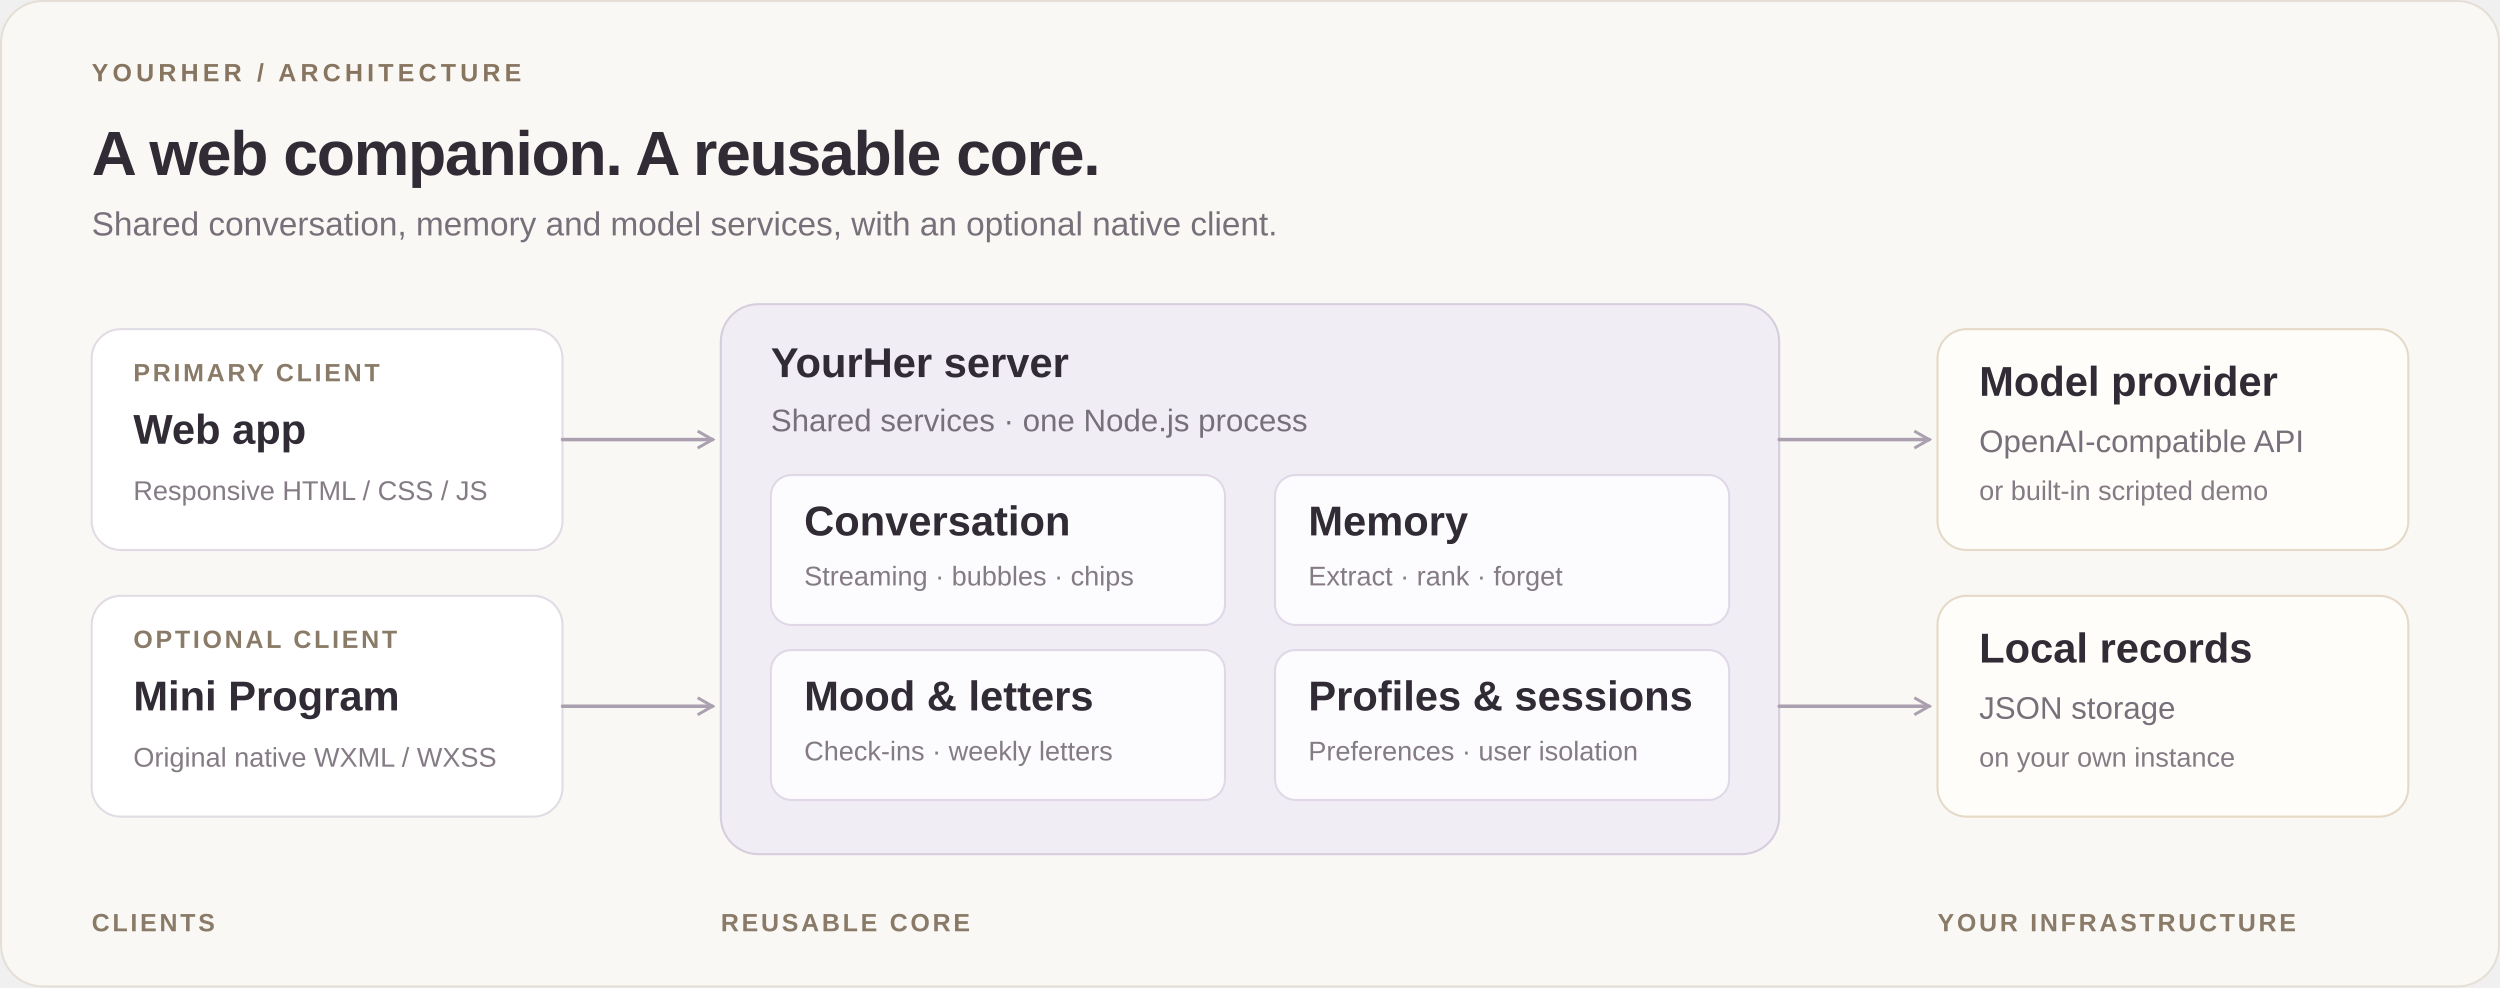
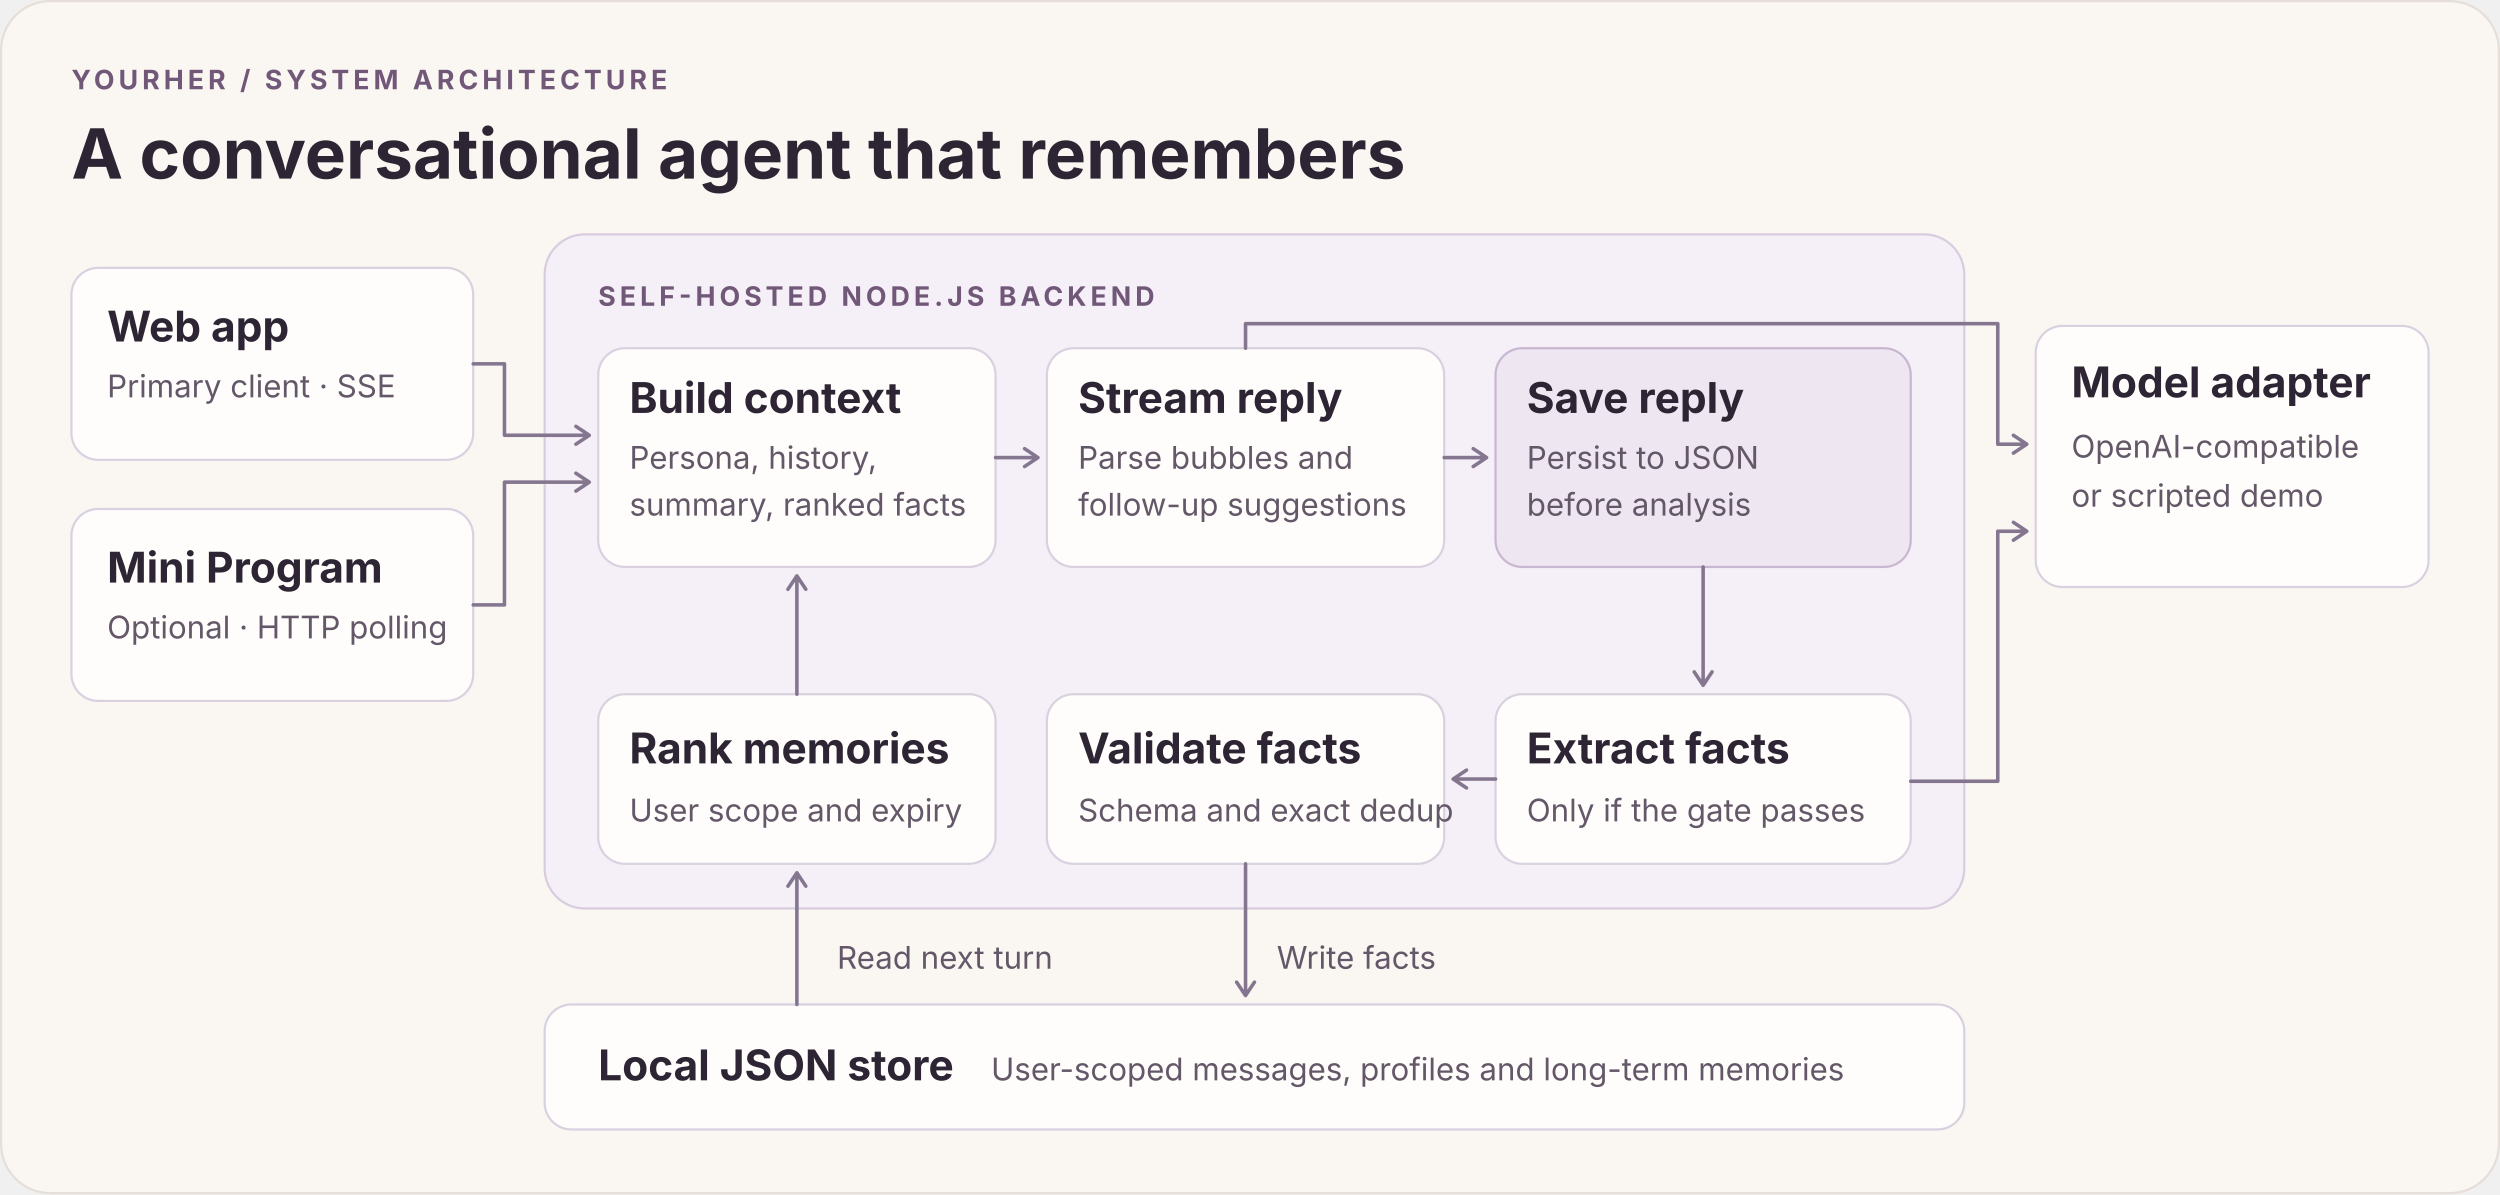
- <svg xmlns="http://www.w3.org/2000/svg" width="1200" height="474" viewBox="0 0 1200 474" role="img" aria-labelledby="title desc">
-   <style>text{font-family:-apple-system,BlinkMacSystemFont,"Segoe UI",Arial,sans-serif;fill:#302b35}.eyebrow{font-size:12px;font-weight:700;letter-spacing:2px;fill:#87755f}.title{font-size:30px;font-weight:650;letter-spacing:-.6px}.sub{font-size:16px;fill:#776f79}.label{font-size:20px;font-weight:600}.body{font-size:15px;fill:#776f79}.small{font-size:13px;fill:#847b84}.kicker{font-size:12px;fill:#8a7b68;letter-spacing:1.3px;font-weight:600}.line{fill:none;stroke:#aaa0b0;stroke-width:1.7;stroke-linecap:round;stroke-linejoin:round}</style>
-   <defs>
-     <marker id="arrow" viewBox="0 0 10 10" refX="8" refY="5" markerWidth="6" markerHeight="6" orient="auto-start-reverse">
-       <path d="M1 1L8 5L1 9" fill="none" stroke="#aaa0b0" stroke-width="1.4" />
-     </marker>
-   </defs>
-   <rect x="0.5" y="0.5" width="1199" height="473" rx="20" fill="#faf8f5" stroke="#e5dfd7" />
-   <text x="44" y="39" class="eyebrow">YOURHER / ARCHITECTURE</text>
-   <text x="44" y="84" class="title">A web companion. A reusable core.</text>
-   <text x="44" y="113" class="sub">Shared conversation, memory and model services, with an optional native client.</text>
-   <rect x="44" y="158" width="226" height="106" rx="14" fill="#fff" stroke="#e1dce4" />
-   <text x="64" y="183" class="kicker">PRIMARY CLIENT</text>
-   <text x="64" y="213" class="label">Web app</text>
-   <text x="64" y="240" class="small">Responsive HTML / CSS / JS</text>
-   <rect x="44" y="286" width="226" height="106" rx="14" fill="#fff" stroke="#e1dce4" />
-   <text x="64" y="311" class="kicker">OPTIONAL CLIENT</text>
-   <text x="64" y="341" class="label">Mini Program</text>
-   <text x="64" y="368" class="small">Original native WXML / WXSS</text>
-   <rect x="346" y="146" width="508" height="264" rx="18" fill="#f1edf5" stroke="#d6cddd" />
-   <text x="370" y="181" class="label">YourHer server</text>
-   <text x="370" y="207" class="body">Shared services · one Node.js process</text>
-   <rect x="370" y="228" width="218" height="72" rx="10" fill="#fcfbfd" stroke="#e0d8e7" />
-   <text x="386" y="257" class="label">Conversation</text>
-   <text x="386" y="281" class="small">Streaming · bubbles · chips</text>
-   <rect x="612" y="228" width="218" height="72" rx="10" fill="#fcfbfd" stroke="#e0d8e7" />
-   <text x="628" y="257" class="label">Memory</text>
-   <text x="628" y="281" class="small">Extract · rank · forget</text>
-   <rect x="370" y="312" width="218" height="72" rx="10" fill="#fcfbfd" stroke="#e0d8e7" />
-   <text x="386" y="341" class="label">Mood &amp; letters</text>
-   <text x="386" y="365" class="small">Check-ins · weekly letters</text>
-   <rect x="612" y="312" width="218" height="72" rx="10" fill="#fcfbfd" stroke="#e0d8e7" />
-   <text x="628" y="341" class="label">Profiles &amp; sessions</text>
-   <text x="628" y="365" class="small">Preferences · user isolation</text>
-   <rect x="930" y="158" width="226" height="106" rx="14" fill="#fffdf9" stroke="#e5d9c7" />
-   <text x="950" y="190" class="label">Model provider</text>
-   <text x="950" y="217" class="body">OpenAI-compatible API</text>
-   <text x="950" y="240" class="small">or built-in scripted demo</text>
-   <rect x="930" y="286" width="226" height="106" rx="14" fill="#fffdf9" stroke="#e5d9c7" />
-   <text x="950" y="318" class="label">Local records</text>
-   <text x="950" y="345" class="body">JSON storage</text>
-   <text x="950" y="368" class="small">on your own instance</text>
-   <path d="M270 211H342" class="line" marker-end="url(#arrow)" />
-   <path d="M270 339H342" class="line" marker-end="url(#arrow)" />
-   <path d="M854 211H926" class="line" marker-end="url(#arrow)" />
-   <path d="M854 339H926" class="line" marker-end="url(#arrow)" />
-   <text x="44" y="447" class="kicker">CLIENTS</text>
-   <text x="346" y="447" class="kicker">REUSABLE CORE</text>
-   <text x="930" y="447" class="kicker">YOUR INFRASTRUCTURE</text>
+ <svg xmlns="http://www.w3.org/2000/svg" width="1120" height="535" viewBox="0 0 1120 535" role="img" aria-labelledby="title desc">
+   <style>
+     text{font-family:system-ui,-apple-system,"Segoe UI",sans-serif;fill:#2e2534}
+     .label{font-size:19px;font-weight:650}.note{font-size:14px;fill:#635768}.eyebrow{font-size:12px;font-weight:700;letter-spacing:1.8px;fill:#715878}
+     .edge{fill:none;stroke:#84768f;stroke-width:1.6;stroke-linecap:round;stroke-linejoin:round}
+     .card{fill:#fffdfb;stroke:#d9d1df}.accent{fill:#eee7f2;stroke:#c8b7d1}
+   </style>
+   <rect x=".5" y=".5" width="1119" height="534" rx="22" fill="#faf7f3" stroke="#e6ded8" />
+   <text x="32" y="40" class="eyebrow">YOURHER / SYSTEM ARCHITECTURE</text>
+   <text x="32" y="80" font-size="31" font-weight="650">A conversational agent that remembers</text>
+   <g>
+     <rect x="32" y="120" width="180" height="86" rx="12" class="card" />
+     <text x="48" y="153" class="label">Web app</text>
+     <text x="48" y="178" class="note">Primary client · SSE</text>
+     <rect x="32" y="228" width="180" height="86" rx="12" class="card" />
+     <text x="48" y="261" class="label">Mini Program</text>
+     <text x="48" y="286" class="note">Optional · HTTP polling</text>
+   </g>
+   <rect x="244" y="105" width="636" height="302" rx="18" fill="#f5eff7" stroke="#d9ccdf" />
+   <text x="268" y="137" class="eyebrow">SELF-HOSTED NODE.JS BACKEND</text>
+   <g>
+     <rect x="268" y="156" width="178" height="98" rx="12" class="card" />
+     <text x="282" y="185" class="label">Build context</text>
+     <text x="282" y="210" class="note">Persona, history,</text>
+     <text x="282" y="231" class="note">summary, ranked facts</text>
+     <rect x="469" y="156" width="178" height="98" rx="12" class="card" />
+     <text x="483" y="185" class="label">Stream reply</text>
+     <text x="483" y="210" class="note">Parse bubbles and</text>
+     <text x="483" y="231" class="note">follow-up suggestions</text>
+     <rect x="670" y="156" width="186" height="98" rx="12" class="accent" />
+     <text x="684" y="185" class="label">Save reply</text>
+     <text x="684" y="210" class="note">Persist to JSON</text>
+     <text x="684" y="231" class="note">before analysis</text>
+     <rect x="268" y="311" width="178" height="76" rx="12" class="card" />
+     <text x="282" y="342" class="label">Rank memories</text>
+     <text x="282" y="368" class="note">User scope and expiry</text>
+     <rect x="469" y="311" width="178" height="76" rx="12" class="card" />
+     <text x="483" y="342" class="label">Validate facts</text>
+     <text x="483" y="368" class="note">Schema and exact dedup</text>
+     <rect x="670" y="311" width="186" height="76" rx="12" class="card" />
+     <text x="684" y="342" class="label">Extract facts</text>
+     <text x="684" y="368" class="note">Only if the gate passes</text>
+   </g>
+   <rect x="912" y="146" width="176" height="117" rx="12" class="card" />
+   <text x="928" y="178" class="label">Model adapter</text>
+   <text x="928" y="205" class="note">OpenAI-compatible</text>
+   <text x="928" y="227" class="note">or scripted demo</text>
+   <rect x="244" y="450" width="636" height="56" rx="12" class="card" />
+   <text x="268" y="484" class="label">Local JSON store</text>
+   <text x="444" y="484" class="note">User-scoped messages, profiles and long-term memories</text>
+   <path d="M212 163H226V195H264 M258 191L264 195L258 199" class="edge" />
+   <path d="M212 271H226V216H264 M258 212L264 216L258 220" class="edge" />
+   <path d="M446 205H465 M459 201L465 205L459 209" class="edge" />
+   <path d="M647 205H666 M660 201L666 205L660 209" class="edge" />
+   <path d="M763 254V307 M759 301L763 307L767 301" class="edge" />
+   <path d="M670 349H651 M657 345L651 349L657 353" class="edge" />
+   <path d="M357 311V258 M353 264L357 258L361 264" class="edge" />
+   <path d="M558 156V145H895V199H908 M902 195L908 199L902 203" class="edge" />
+   <path d="M856 350H895V238H908 M902 234L908 238L902 242" class="edge" />
+   <path d="M558 387V446 M554 440L558 446L562 440" class="edge" />
+   <path d="M357 450V391 M353 397L357 391L361 397" class="edge" />
+   <text x="375" y="434" class="note">Read next turn</text>
+   <text x="572" y="434" class="note">Write facts</text>
</svg>
